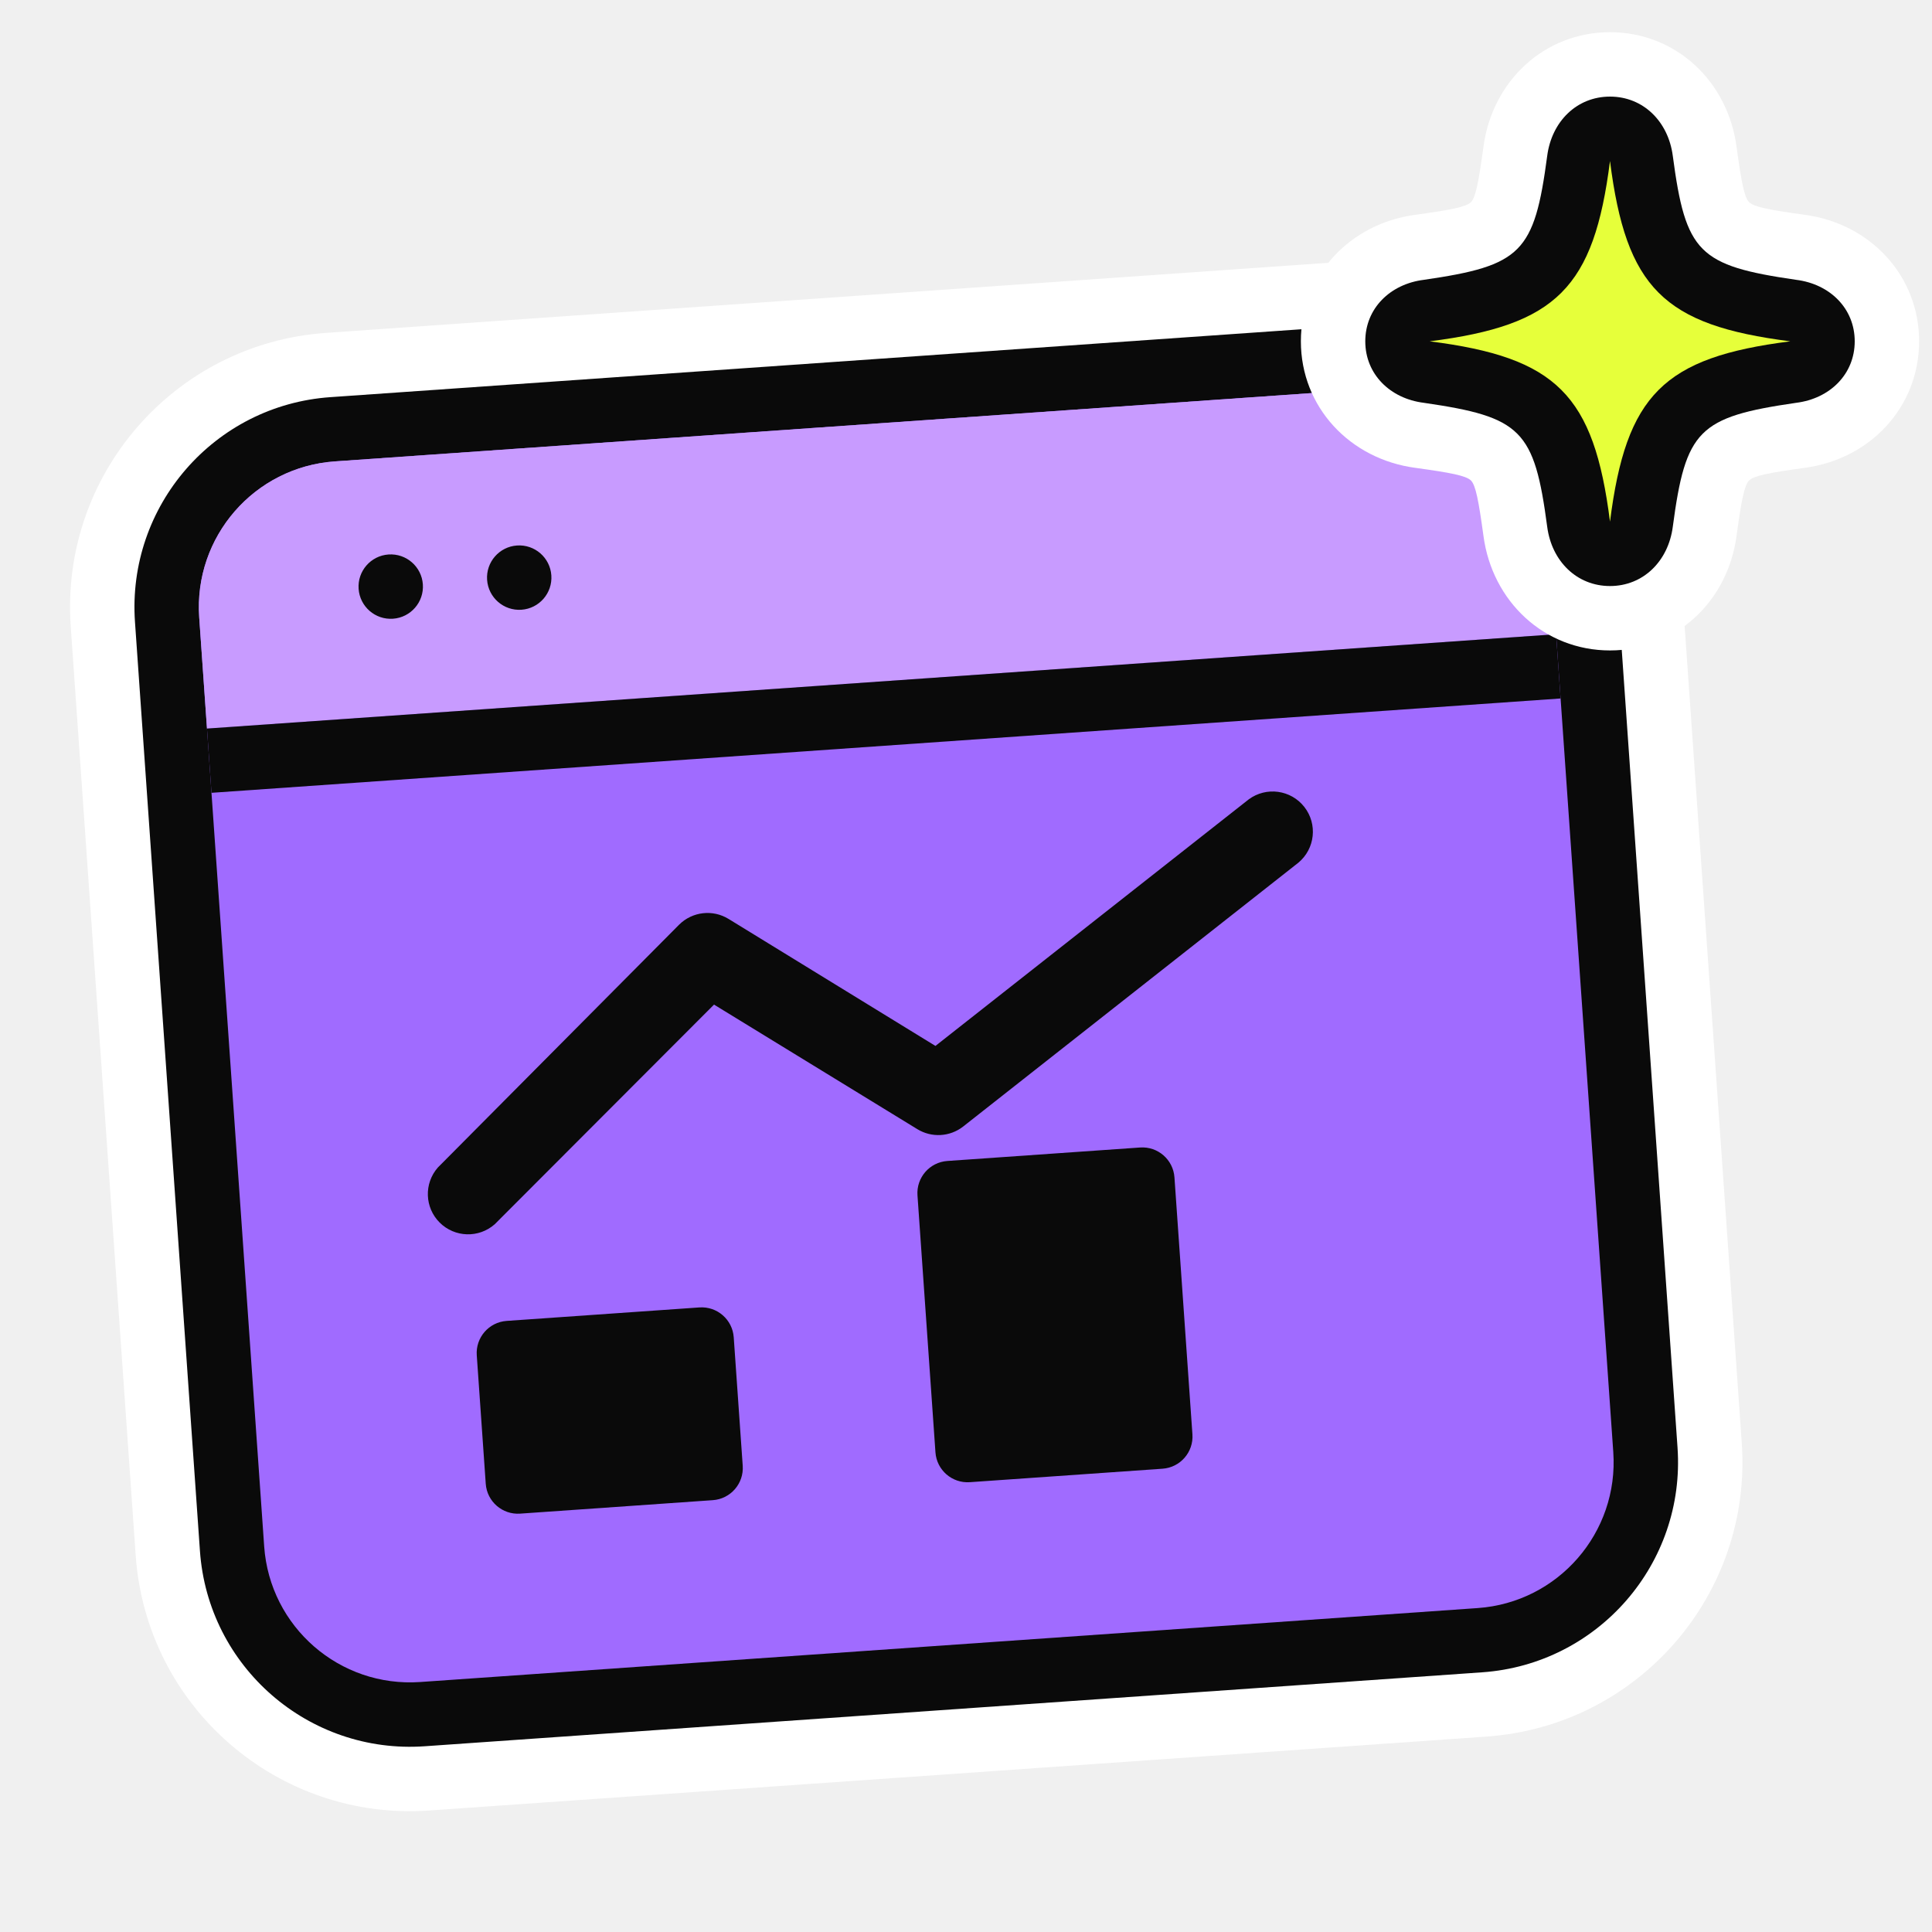
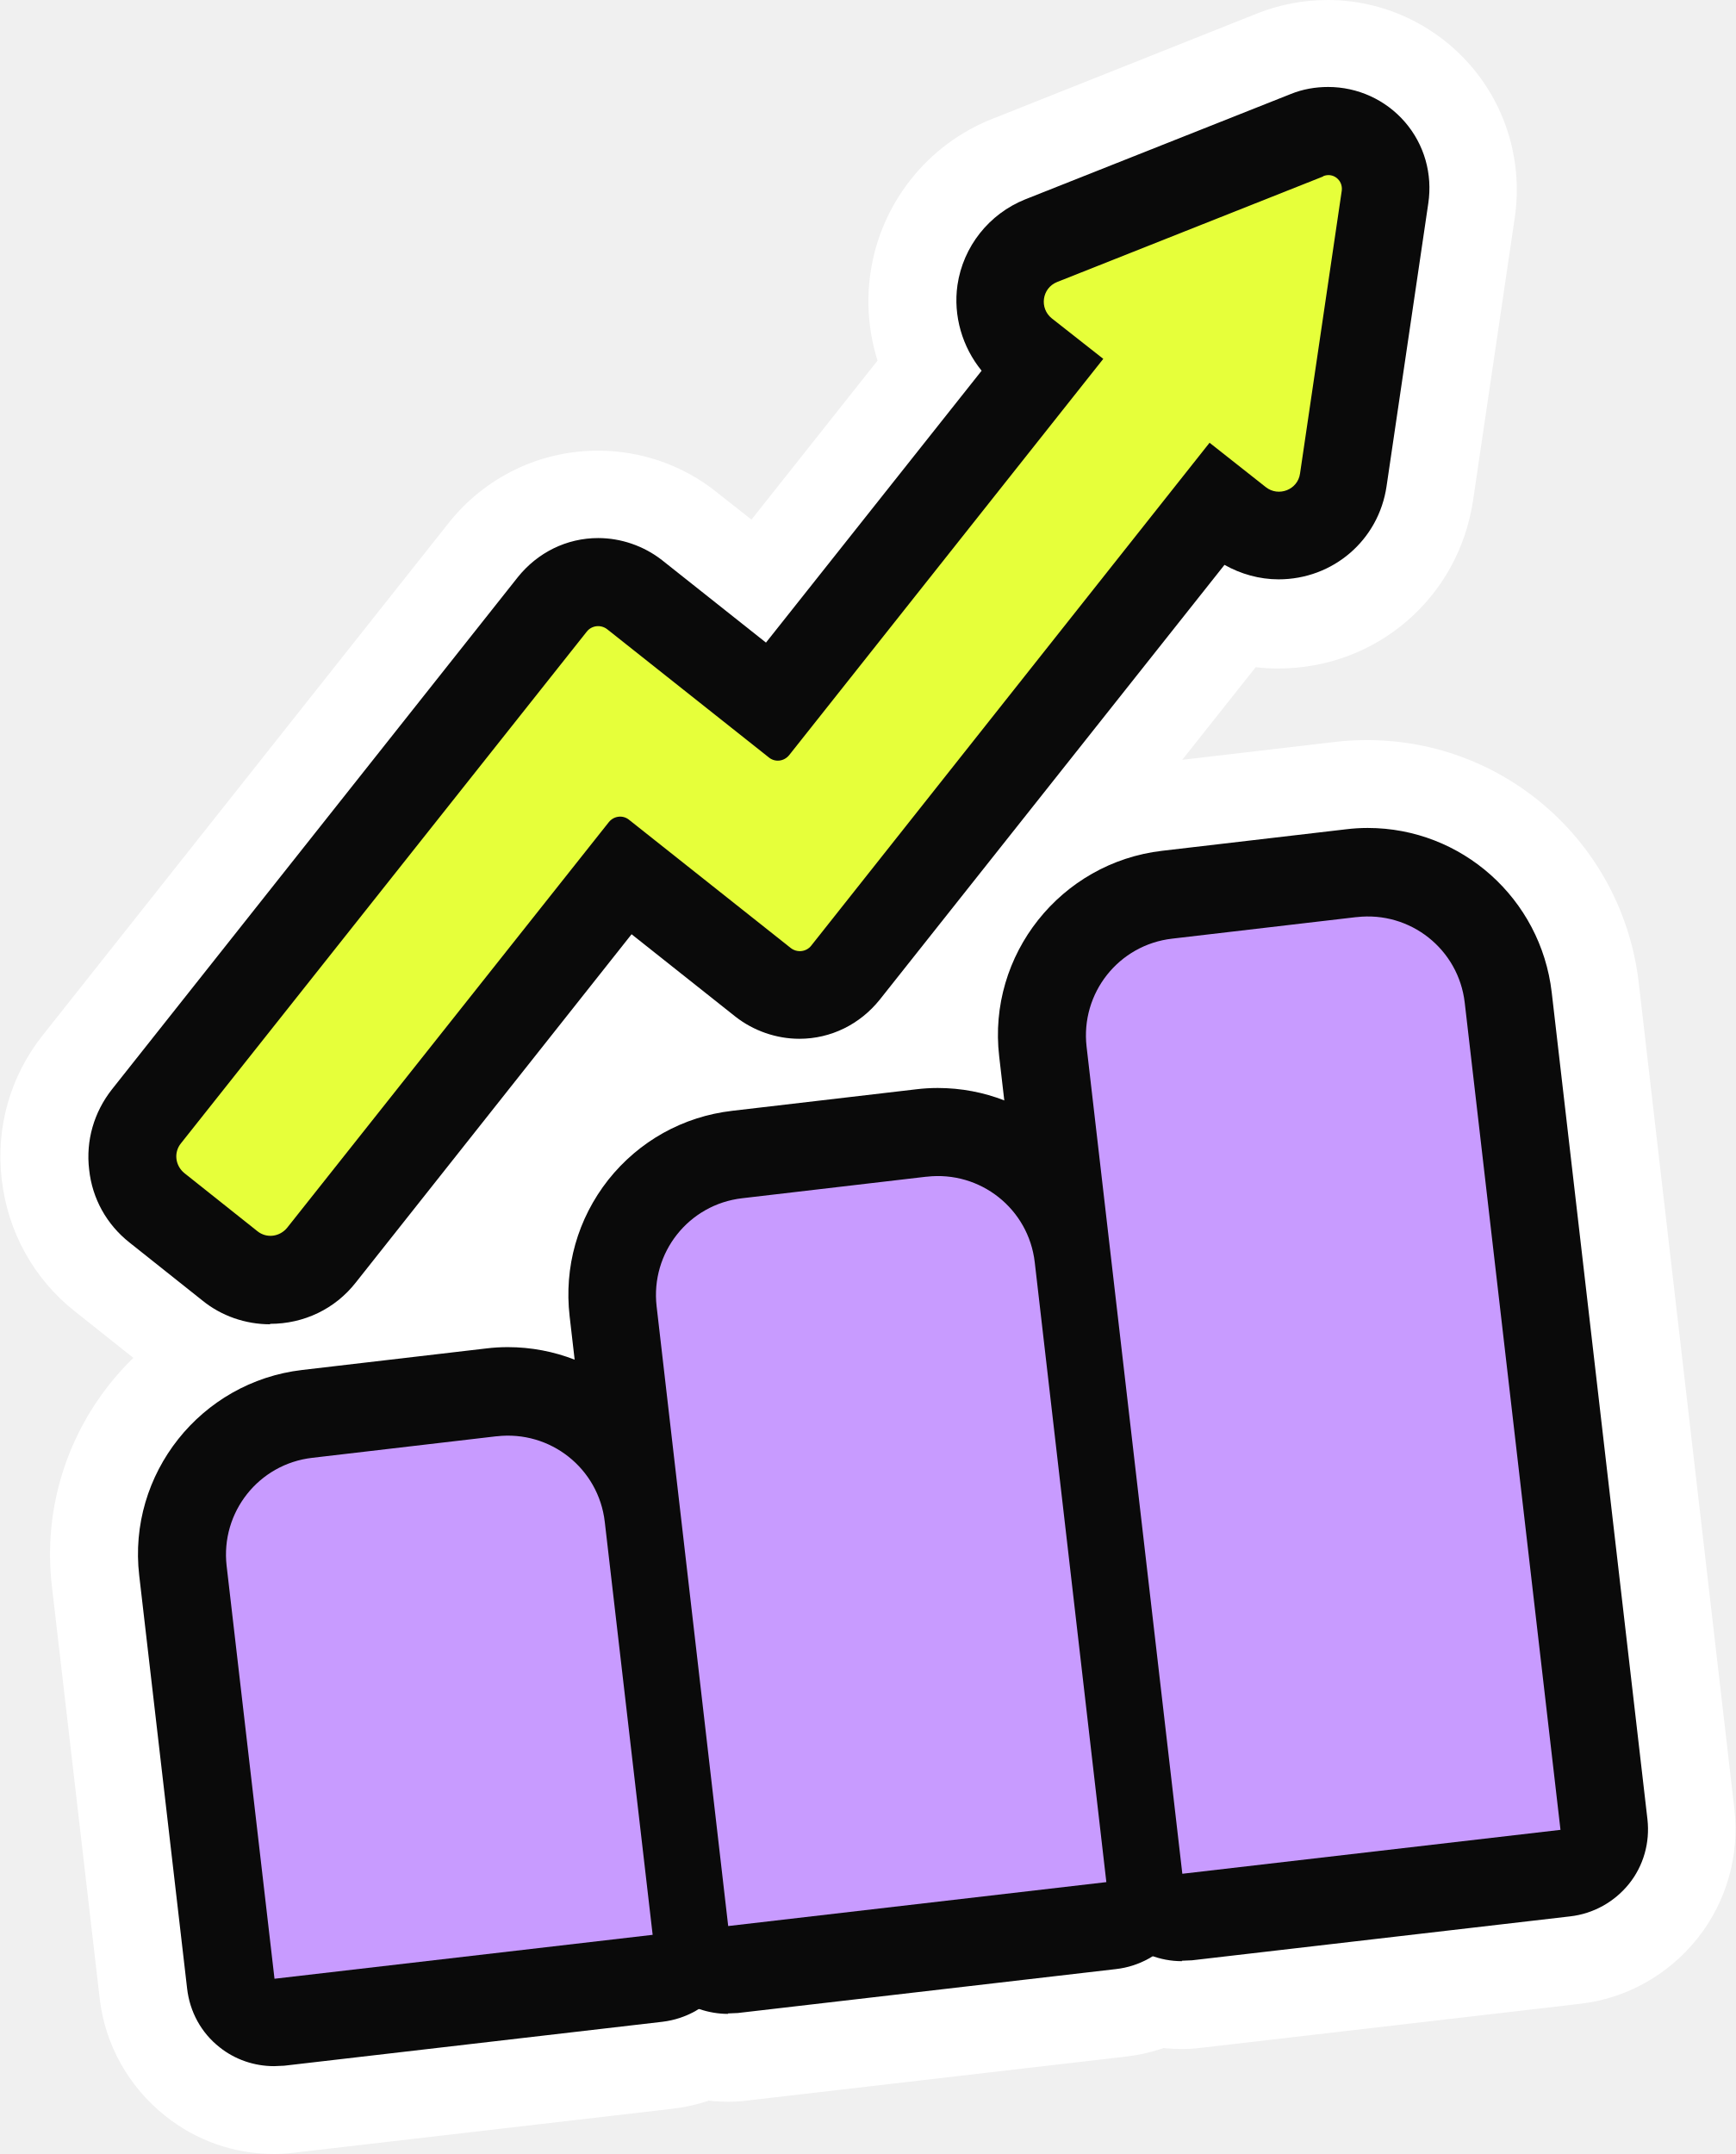
- <svg xmlns="http://www.w3.org/2000/svg" width="60" height="60" viewBox="0 0 60 60">
-   <g transform="rotate(-4 30 30)">
-     <rect x="3" y="9" width="50" height="46" rx="8.54" fill="#fff" />
-     <rect x="5" y="11" width="46" height="42" rx="6.54" fill="#0a0a0a" />
-     <rect x="7" y="13" width="42" height="38" rx="4.54" fill="#a06bff" />
-     <path d="M11.54 13h32.92A4.54 4.54 0 0 1 49 17.54V21H7v-3.46A4.54 4.54 0 0 1 11.54 13Z" fill="#c89bff" />
-     <g fill="#0a0a0a">
-       <rect x="7" y="21" width="42" height="2" />
-       <circle cx="13" cy="17" r="1" />
-       <circle cx="17" cy="17" r="1" />
-       <rect x="14" y="40" width="8" height="6" rx="1" />
-       <rect x="28" y="36" width="8" height="10" rx="1" />
-       <path d="m13.2 35.1 8-7a1.25 1.25 0 0 1 1.55-.07l6.13 4.38 10.24-6.96a1.25 1.25 0 0 1 1.4 2.07l-10.96 7.45a1.25 1.25 0 0 1-1.42-.02l-6.03-4.3-7.27 6.33a1.25 1.25 0 0 1-1.64-1.88Z" />
+ <svg xmlns="http://www.w3.org/2000/svg" id="Layer_2" data-name="Layer 2" viewBox="0 0 39.52 49.04">
+   <defs>
+     <style>
+       .cls-1 {
+         fill: #c89bff;
+       }
+ 
+       .cls-2 {
+         fill: #fff;
+       }
+ 
+       .cls-3 {
+         fill: #e6ff3a;
+       }
+ 
+       .cls-4 {
+         fill: #0a0a0a;
+       }
+     </style>
+   </defs>
+   <g id="Layer_1-2" data-name="Layer 1">
+     <g>
+       <g>
+         <path class="cls-2" d="M6.15,32.15c-1.01,0-2-.34-2.78-.97l-1.66-1.32c-.94-.74-1.53-1.81-1.67-3-.14-1.19.19-2.36.94-3.3l9.24-11.66c.83-1.04,2.07-1.64,3.4-1.64.97,0,1.93.33,2.69.94l.8.63,2.87-3.62c-.2-.64-.26-1.32-.16-2,.23-1.58,1.3-2.93,2.79-3.51L28.64.3c.51-.2,1.04-.3,1.59-.3,1.25,0,2.44.55,3.26,1.5.82.95,1.18,2.21,1,3.45l-.95,6.44c-.33,2.22-2.2,3.83-4.44,3.83h0c-.17,0-.34-.01-.51-.03l-7.01,8.84c-.83,1.04-2.07,1.64-3.4,1.64-.97,0-1.93-.33-2.69-.94l-.8-.63-5.04,6.36c-.86,1.08-2.14,1.7-3.51,1.7Z" />
+         <path class="cls-2" d="M26.91,46.65c-2,0-3.73-1.5-3.97-3.54l-2.18-18.83c-.39-3.41,2.06-6.5,5.46-6.9l4.19-.49c.24-.03.48-.04.72-.04,3.16,0,5.81,2.37,6.18,5.51l2.18,18.83c.12,1.05-.18,2.11-.84,2.94-.66.83-1.62,1.37-2.67,1.49l-8.61,1c-.16.02-.31.03-.46.03Z" />
+         <path class="cls-2" d="M16.58,47.85c-.9,0-1.77-.3-2.48-.87-.83-.66-1.37-1.62-1.49-2.67l-1.63-14.11c-.19-1.65.27-3.28,1.3-4.58,1.03-1.3,2.51-2.13,4.16-2.32l4.19-.49c.24-.03.48-.04.72-.04,3.16,0,5.81,2.37,6.18,5.51l1.63,14.11c.12,1.05-.18,2.11-.84,2.94-.66.83-1.62,1.37-2.67,1.49l-8.61,1c-.15.02-.31.03-.46.03Z" />
+         <path class="cls-2" d="M6.24,49.04c-.9,0-1.77-.3-2.48-.87-.83-.66-1.37-1.62-1.49-2.67l-1.09-9.4c-.39-3.41,2.06-6.5,5.46-6.9l4.19-.49c.24-.03.48-.04.72-.04,3.16,0,5.81,2.37,6.18,5.51l1.09,9.4c.25,2.19-1.32,4.18-3.51,4.43l-8.61,1c-.15.02-.31.03-.46.03Z" />
+       </g>
+       <g>
+         <path class="cls-4" d="M6.15,30.15c-.56,0-1.11-.19-1.54-.54l-1.66-1.32c-.52-.41-.85-1-.92-1.66-.08-.66.11-1.31.52-1.83l9.24-11.66c.45-.56,1.11-.89,1.83-.89.52,0,1.04.18,1.45.5l2.37,1.88,4.91-6.19c-.44-.54-.65-1.25-.55-1.95.13-.88.72-1.62,1.54-1.95l6.05-2.4c.27-.11.56-.16.85-.16.67,0,1.31.29,1.75.8.44.51.63,1.18.53,1.85l-.95,6.44c-.18,1.23-1.22,2.12-2.46,2.12h0c-.43,0-.86-.12-1.23-.33l-7.85,9.9c-.45.56-1.11.89-1.83.89-.52,0-1.04-.18-1.45-.5l-2.37-1.88-6.28,7.93c-.47.6-1.18.94-1.95.94Z" />
+         <path class="cls-4" d="M26.91,44.65c-1,0-1.87-.75-1.98-1.77l-2.18-18.83c-.27-2.31,1.4-4.41,3.71-4.68l4.19-.49c.16-.02.33-.03.49-.03,2.14,0,3.94,1.61,4.19,3.74l2.18,18.83c.06.53-.09,1.06-.42,1.47s-.81.68-1.34.74l-8.61,1c-.08,0-.16.01-.23.01Z" />
+         <path class="cls-4" d="M16.58,45.85c-.45,0-.89-.15-1.24-.43-.42-.33-.68-.81-.74-1.34l-1.63-14.11c-.13-1.12.18-2.22.88-3.11.7-.88,1.7-1.44,2.82-1.57l4.19-.49c.16-.02.33-.03.49-.03,2.14,0,3.94,1.61,4.19,3.74l1.63,14.11c.06.53-.09,1.06-.42,1.47s-.81.68-1.34.74l-8.61,1c-.08,0-.15.01-.23.01Z" />
+         <path class="cls-4" d="M6.24,47.04c-.45,0-.89-.15-1.24-.43-.42-.33-.68-.81-.74-1.34l-1.09-9.4c-.27-2.31,1.4-4.41,3.71-4.68l4.19-.49c.16-.02.33-.03.49-.03,2.14,0,3.94,1.61,4.19,3.74l1.09,9.4c.13,1.1-.66,2.09-1.76,2.22l-8.61,1c-.08,0-.15.01-.23.01Z" />
+       </g>
+       <g>
+         <path class="cls-3" d="M30.12,4.02l-6.05,2.4c-.35.14-.41.6-.12.83l1.17.92-7.15,9.02c-.12.15-.33.17-.47.05l-3.67-2.91c-.15-.12-.36-.09-.47.05l-9.24,11.65c-.17.21-.13.51.08.68l1.66,1.32c.21.17.51.13.68-.08l7.32-9.23c.12-.15.33-.17.47-.05l3.67,2.91c.15.12.36.09.47-.05l9.07-11.45,1.28,1.01c.29.23.73.06.78-.31l.95-6.44c.03-.24-.2-.42-.42-.33Z" />
+         <path class="cls-1" d="M30.88,20.88l-4.19.49c-1.22.14-2.09,1.24-1.95,2.46l2.18,18.83,8.61-1-2.18-18.83c-.14-1.22-1.24-2.09-2.46-1.95Z" />
+         <path class="cls-1" d="M21.09,26.79l-4.19.49c-1.22.14-2.09,1.24-1.95,2.46l1.63,14.11,8.61-1-1.63-14.11c-.14-1.22-1.24-2.09-2.46-1.95Z" />
+         <path class="cls-1" d="M11.3,32.7l-4.19.49c-1.22.14-2.09,1.24-1.95,2.46l1.09,9.4,8.61-1-1.09-9.4c-.14-1.22-1.24-2.09-2.46-1.95Z" />
+       </g>
    </g>
  </g>
-   <path d="M50 1c2.04 0 3.66 1.52 3.93 3.56.15 1.09.24 1.57.39 1.72.16.15.63.24 1.72.39C58.08 6.94 59.6 8.56 59.6 10.6s-1.52 3.66-3.56 3.93c-1.09.15-1.56.24-1.72.39-.15.15-.24.63-.39 1.72-.27 2.04-1.89 3.56-3.93 3.56s-3.66-1.52-3.93-3.56c-.15-1.09-.24-1.57-.39-1.72-.16-.15-.63-.24-1.72-.39-2.04-.27-3.56-1.89-3.56-3.93s1.52-3.66 3.56-3.93c1.09-.15 1.56-.24 1.72-.39.15-.15.24-.63.39-1.72C46.34 2.52 47.96 1 50 1Z" fill="#fff" />
-   <path d="M50 3c1.03 0 1.81.77 1.95 1.84.4 3.01.8 3.41 3.83 3.85 1.05.13 1.82.89 1.82 1.91s-.77 1.78-1.82 1.91c-3.03.44-3.43.84-3.83 3.85-.14 1.07-.92 1.84-1.95 1.84s-1.81-.77-1.95-1.84c-.4-3.01-.8-3.41-3.83-3.85-1.05-.13-1.82-.89-1.82-1.91s.77-1.78 1.82-1.91c3.03-.44 3.43-.84 3.83-3.85C48.19 3.77 48.97 3 50 3Z" fill="#0a0a0a" />
-   <path d="M50 5c.5 3.94 1.66 5.1 5.6 5.6-3.94.5-5.1 1.66-5.6 5.6-.5-3.94-1.66-5.1-5.6-5.6 3.94-.5 5.1-1.66 5.6-5.6Z" fill="#e6ff3a" />
</svg>
